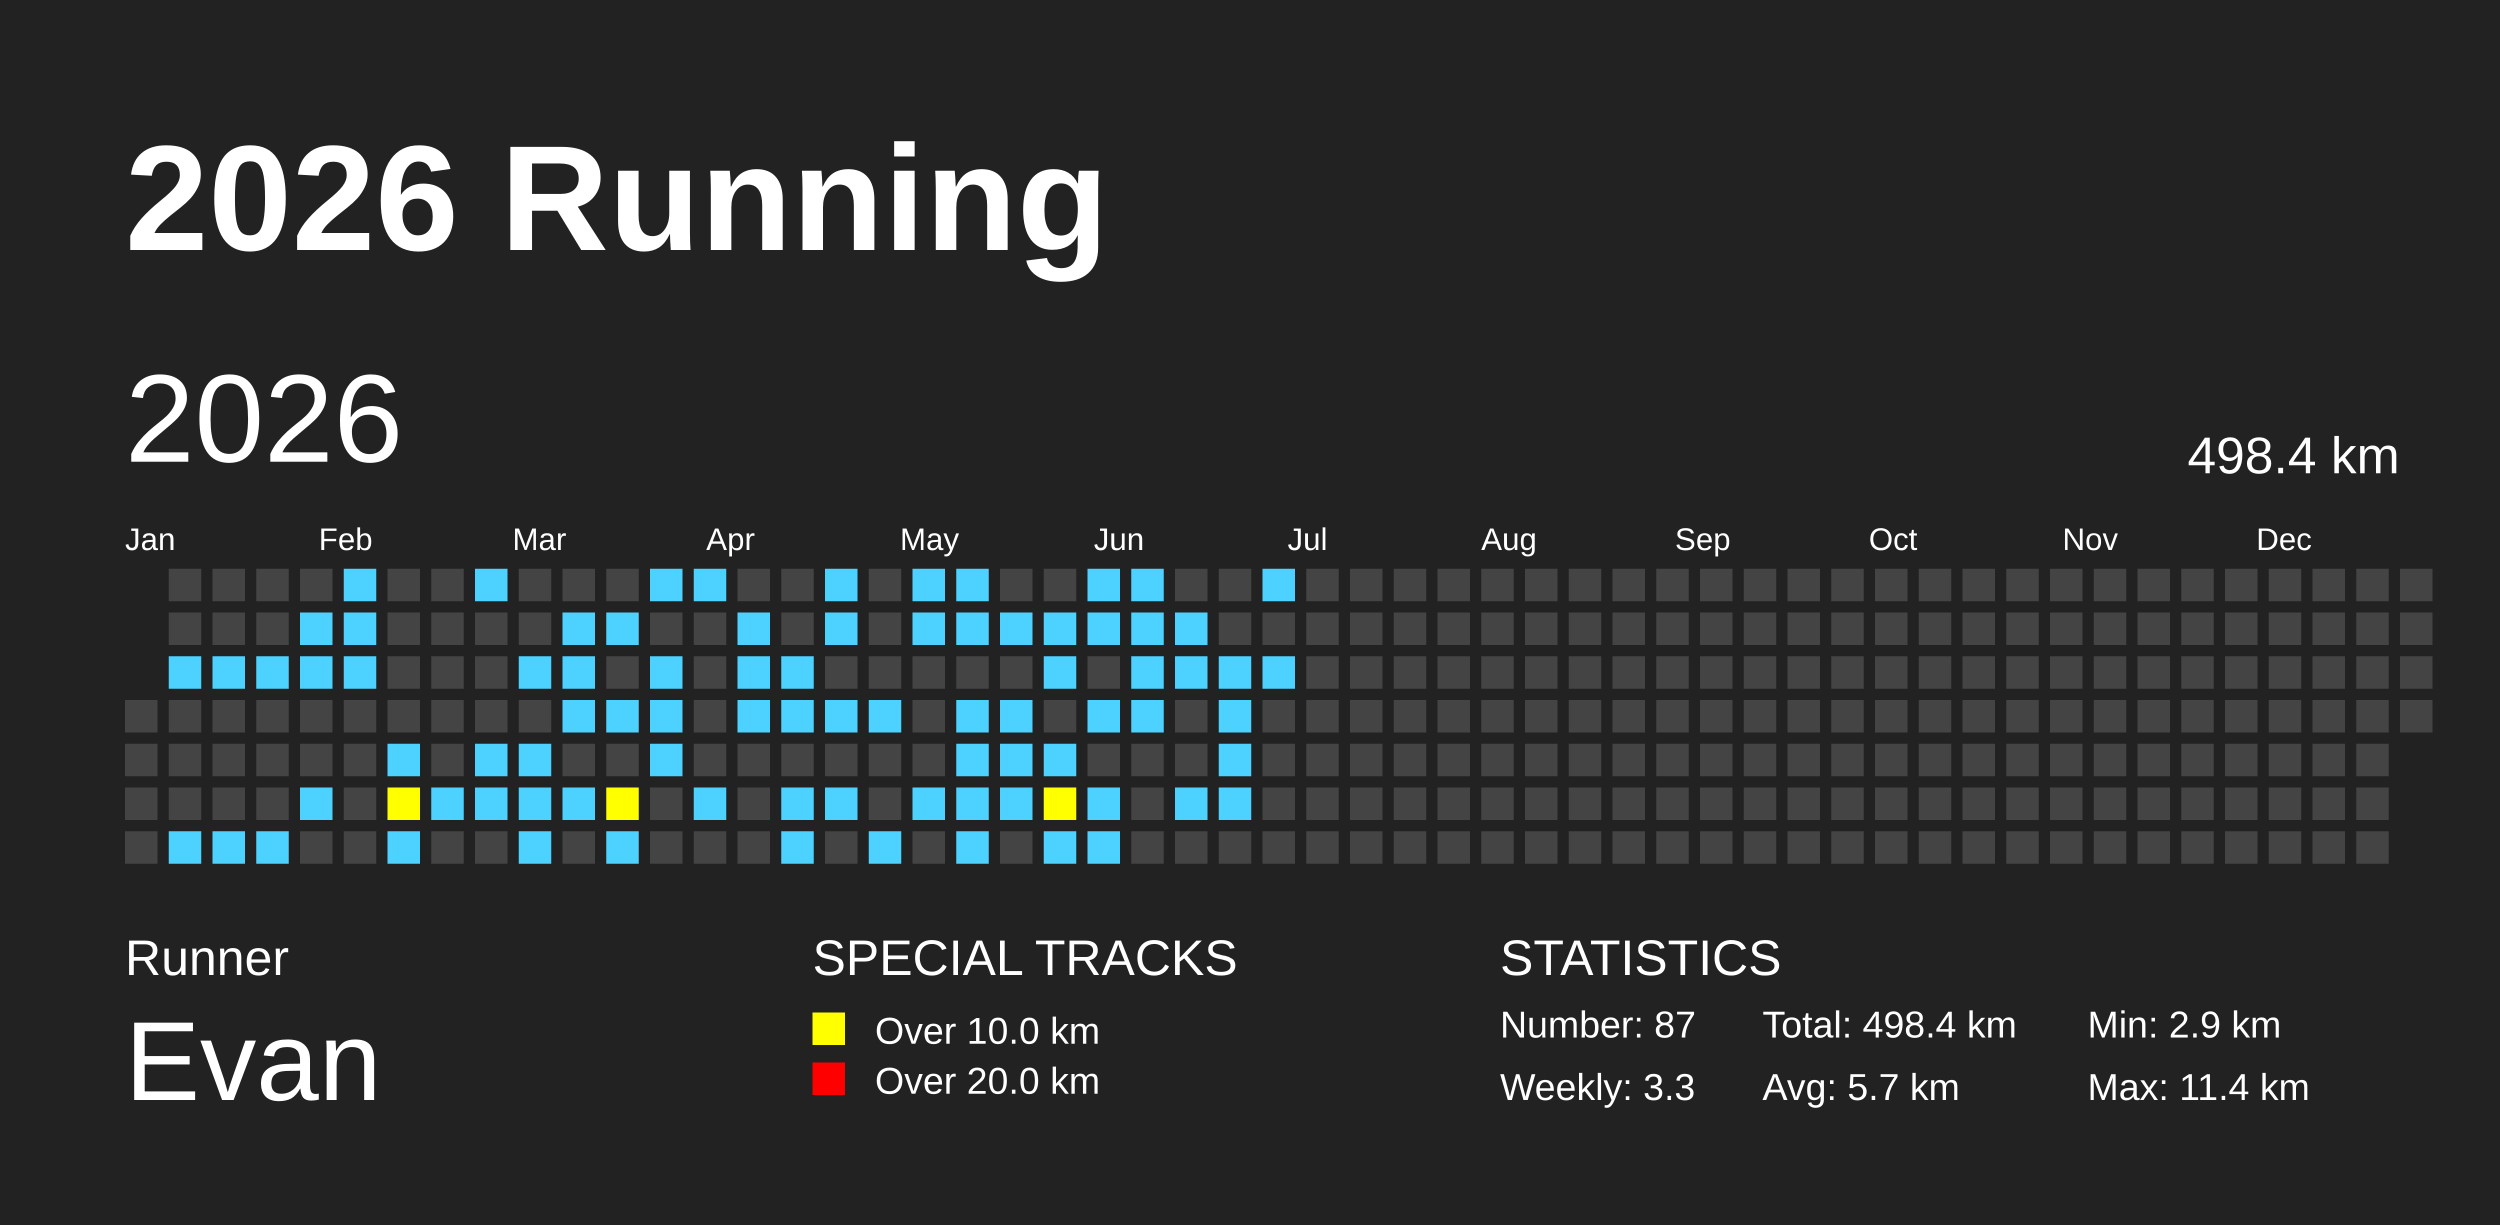
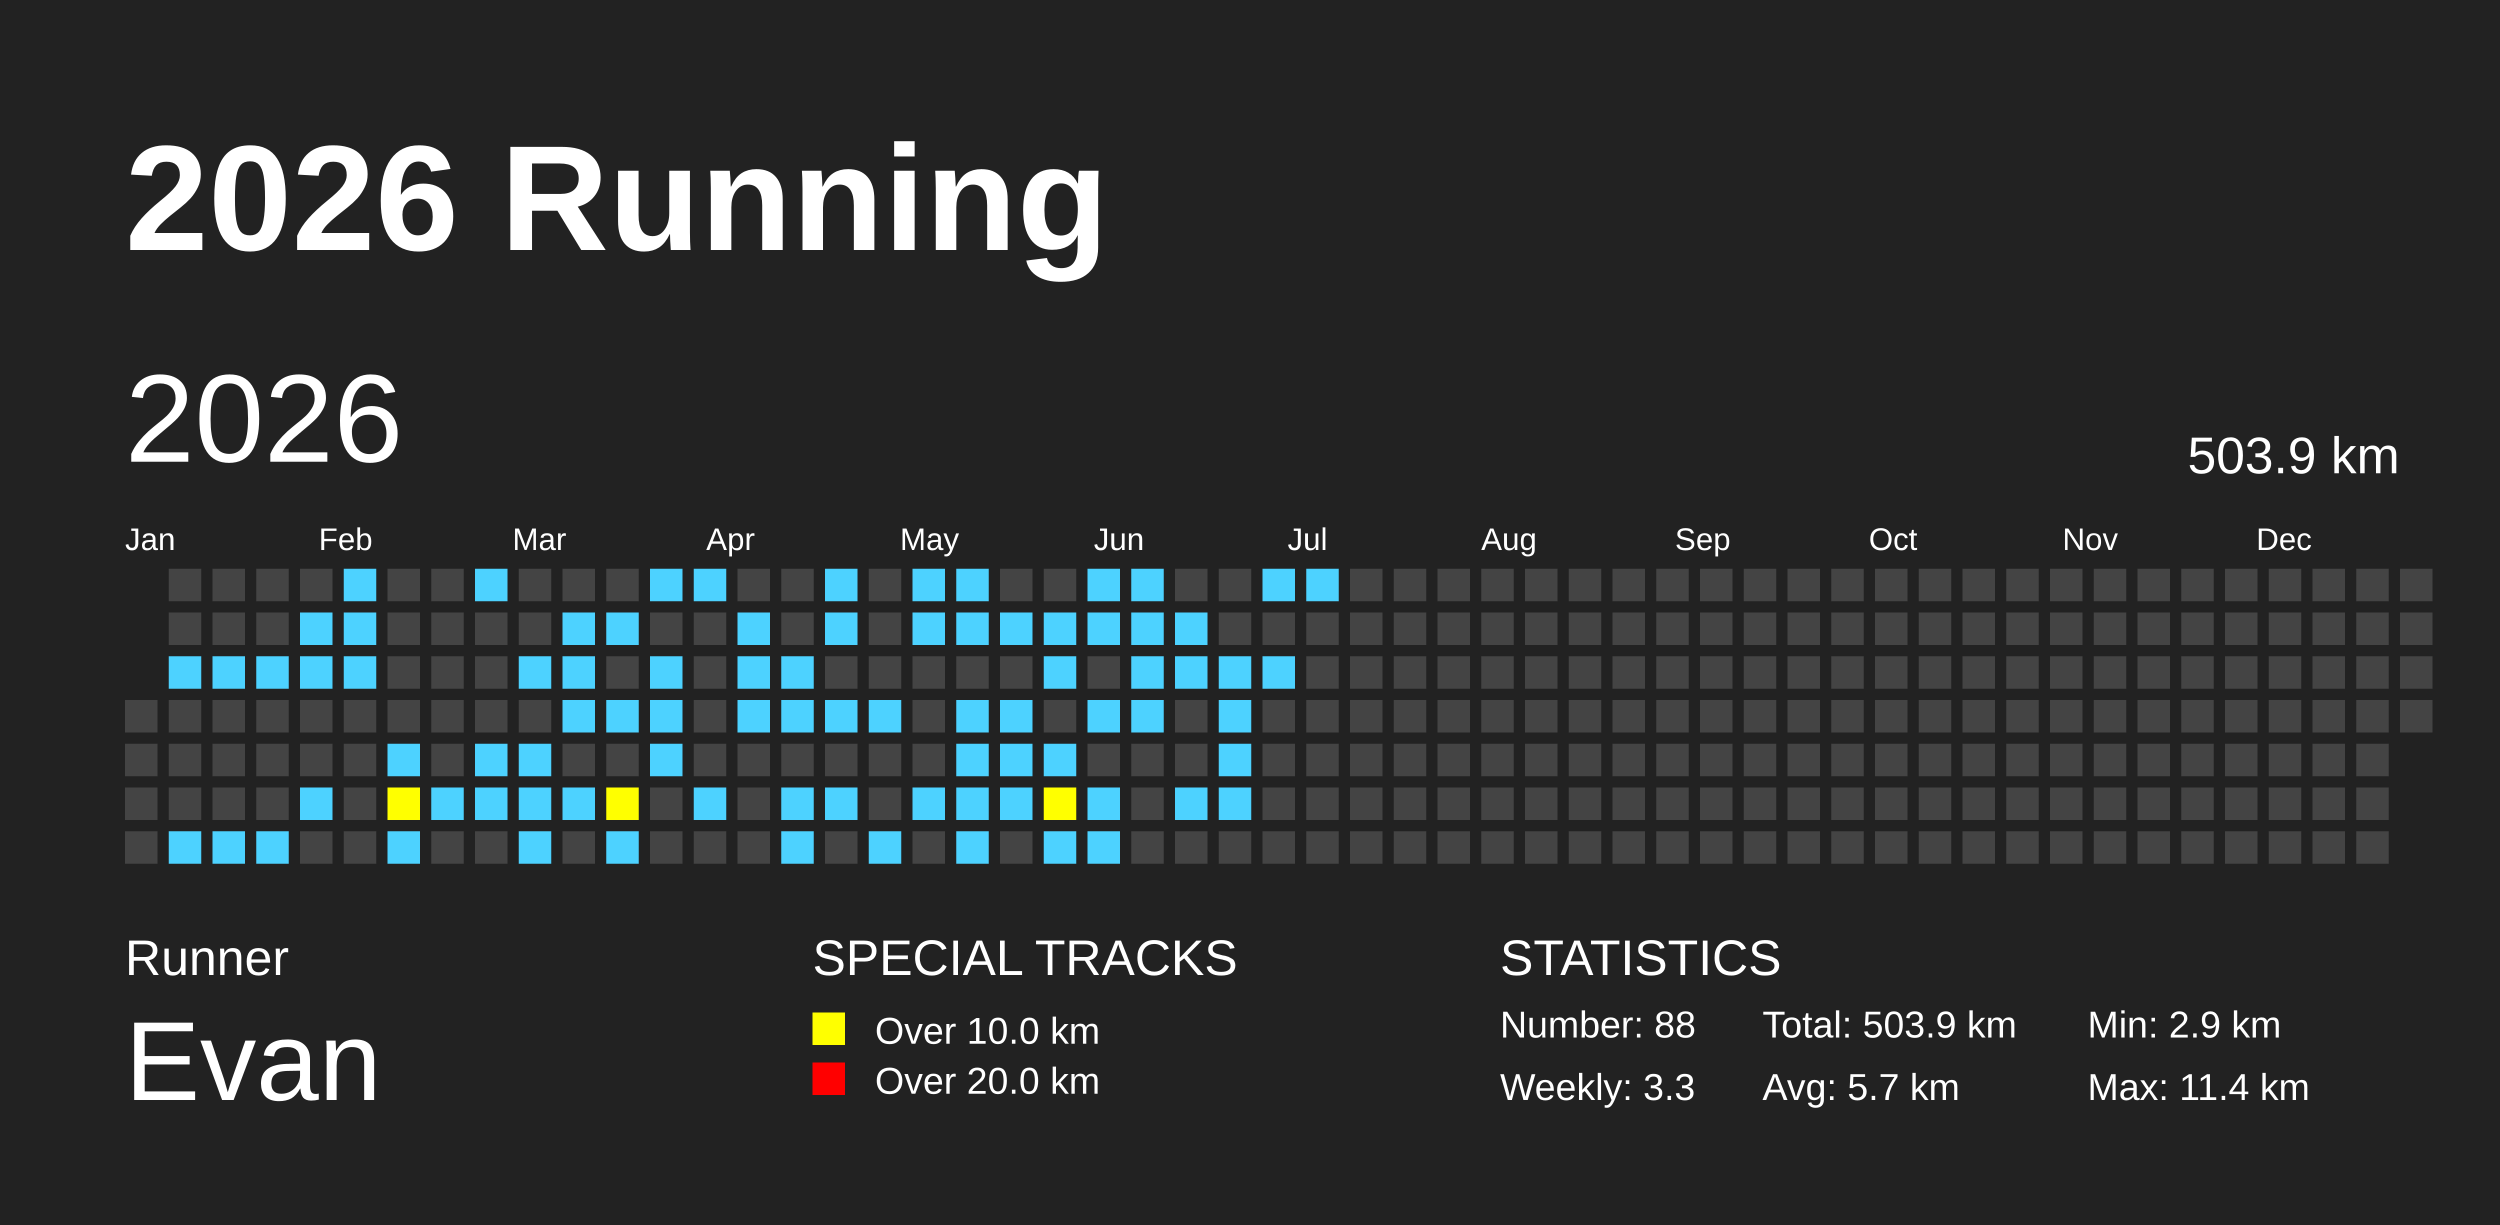
<svg xmlns="http://www.w3.org/2000/svg" baseProfile="full" height="98mm" version="1.1" viewBox="0,0,200,98" width="200mm">
  <defs />
  <rect fill="#222222" height="98" width="200" x="0" y="0" />
  <text fill="#FFFFFF" style="font-size:12px; font-family:Arial; font-weight:bold;" x="10" y="20">2026 Running</text>
  <text fill="#FFFFFF" style="font-size:4px; font-family:Arial" x="10" y="78">Runner</text>
  <text fill="#FFFFFF" style="font-size:9px; font-family:Arial" x="10" y="88">Evan</text>
  <text fill="#FFFFFF" style="font-size:4px; font-family:Arial" x="65" y="78">SPECIAL TRACKS</text>
  <rect fill="yellow" height="2.6" width="2.6" x="65" y="81" />
  <text fill="#FFFFFF" style="font-size:3px; font-family:Arial" x="70" y="83.5">Over 10.0 km</text>
  <rect fill="red" height="2.6" width="2.6" x="65" y="85" />
  <text fill="#FFFFFF" style="font-size:3px; font-family:Arial" x="70" y="87.5">Over 20.0 km</text>
  <text fill="#FFFFFF" style="font-size:4px; font-family:Arial" x="120" y="78">STATISTICS</text>
-   <text fill="#FFFFFF" style="font-size:3px; font-family:Arial" x="120" y="83">Number: 87</text>
+   <text fill="#FFFFFF" style="font-size:3px; font-family:Arial" x="120" y="83">Number: 88</text>
  <text fill="#FFFFFF" style="font-size:3px; font-family:Arial" x="120" y="88">Weekly: 3.3</text>
-   <text fill="#FFFFFF" style="font-size:3px; font-family:Arial" x="141" y="83">Total: 498.4 km</text>
+   <text fill="#FFFFFF" style="font-size:3px; font-family:Arial" x="141" y="83">Total: 503.9 km</text>
  <text fill="#FFFFFF" style="font-size:3px; font-family:Arial" x="141" y="88">Avg: 5.7 km</text>
  <text fill="#FFFFFF" style="font-size:3px; font-family:Arial" x="167" y="83">Min: 2.9 km</text>
  <text fill="#FFFFFF" style="font-size:3px; font-family:Arial" x="167" y="88">Max: 11.4 km</text>
  <text dominant-baseline="hanging" fill="#FFFFFF" style="font-size:10.0px; font-family:Arial;" x="10" y="30">2026</text>
-   <text dominant-baseline="hanging" fill="#FFFFFF" style="font-size:4.125px; font-family:Arial;" x="175" y="35">498.4 km</text>
+   <text dominant-baseline="hanging" fill="#FFFFFF" style="font-size:4.125px; font-family:Arial;" x="175" y="35">503.9 km</text>
  <text fill="#FFFFFF" style="font-size:2.5px; font-family:Arial" x="10.0" y="44">Jan</text>
  <text fill="#FFFFFF" style="font-size:2.5px; font-family:Arial" x="25.5" y="44">Feb</text>
  <text fill="#FFFFFF" style="font-size:2.5px; font-family:Arial" x="41.0" y="44">Mar</text>
  <text fill="#FFFFFF" style="font-size:2.5px; font-family:Arial" x="56.5" y="44">Apr</text>
  <text fill="#FFFFFF" style="font-size:2.5px; font-family:Arial" x="72.0" y="44">May</text>
  <text fill="#FFFFFF" style="font-size:2.5px; font-family:Arial" x="87.5" y="44">Jun</text>
  <text fill="#FFFFFF" style="font-size:2.5px; font-family:Arial" x="103.0" y="44">Jul</text>
  <text fill="#FFFFFF" style="font-size:2.5px; font-family:Arial" x="118.5" y="44">Aug</text>
  <text fill="#FFFFFF" style="font-size:2.5px; font-family:Arial" x="134.0" y="44">Sep</text>
  <text fill="#FFFFFF" style="font-size:2.5px; font-family:Arial" x="149.5" y="44">Oct</text>
  <text fill="#FFFFFF" style="font-size:2.5px; font-family:Arial" x="165.0" y="44">Nov</text>
  <text fill="#FFFFFF" style="font-size:2.5px; font-family:Arial" x="180.5" y="44">Dec</text>
  <rect fill="#444444" height="2.6" width="2.6" x="10.0" y="56.0" />
  <rect fill="#444444" height="2.6" width="2.6" x="10.0" y="59.5" />
  <rect fill="#444444" height="2.6" width="2.6" x="10.0" y="63.0" />
  <rect fill="#444444" height="2.6" width="2.6" x="10.0" y="66.5" />
  <rect fill="#444444" height="2.6" width="2.6" x="13.5" y="45.5" />
  <rect fill="#444444" height="2.6" width="2.6" x="13.5" y="49.0" />
  <rect fill="#4DD2FF" height="2.6" width="2.6" x="13.5" y="52.5" />
  <rect fill="#444444" height="2.6" width="2.6" x="13.5" y="56.0" />
  <rect fill="#444444" height="2.6" width="2.6" x="13.5" y="59.5" />
  <rect fill="#444444" height="2.6" width="2.6" x="13.5" y="63.0" />
  <rect fill="#4DD2FF" height="2.6" width="2.6" x="13.5" y="66.5" />
  <rect fill="#444444" height="2.6" width="2.6" x="17.0" y="45.5" />
  <rect fill="#444444" height="2.6" width="2.6" x="17.0" y="49.0" />
  <rect fill="#4DD2FF" height="2.6" width="2.6" x="17.0" y="52.5" />
  <rect fill="#444444" height="2.6" width="2.6" x="17.0" y="56.0" />
  <rect fill="#444444" height="2.6" width="2.6" x="17.0" y="59.5" />
  <rect fill="#444444" height="2.6" width="2.6" x="17.0" y="63.0" />
  <rect fill="#4DD2FF" height="2.6" width="2.6" x="17.0" y="66.5" />
  <rect fill="#444444" height="2.6" width="2.6" x="20.5" y="45.5" />
  <rect fill="#444444" height="2.6" width="2.6" x="20.5" y="49.0" />
  <rect fill="#4DD2FF" height="2.6" width="2.6" x="20.5" y="52.5" />
  <rect fill="#444444" height="2.6" width="2.6" x="20.5" y="56.0" />
  <rect fill="#444444" height="2.6" width="2.6" x="20.5" y="59.5" />
  <rect fill="#444444" height="2.6" width="2.6" x="20.5" y="63.0" />
  <rect fill="#4DD2FF" height="2.6" width="2.6" x="20.5" y="66.5" />
  <rect fill="#444444" height="2.6" width="2.6" x="24.0" y="45.5" />
  <rect fill="#4DD2FF" height="2.6" width="2.6" x="24.0" y="49.0" />
  <rect fill="#4DD2FF" height="2.6" width="2.6" x="24.0" y="52.5" />
  <rect fill="#444444" height="2.6" width="2.6" x="24.0" y="56.0" />
  <rect fill="#444444" height="2.6" width="2.6" x="24.0" y="59.5" />
  <rect fill="#4DD2FF" height="2.6" width="2.6" x="24.0" y="63.0" />
  <rect fill="#444444" height="2.6" width="2.6" x="24.0" y="66.5" />
  <rect fill="#4DD2FF" height="2.6" width="2.6" x="27.5" y="45.5" />
  <rect fill="#4DD2FF" height="2.6" width="2.6" x="27.5" y="49.0" />
  <rect fill="#4DD2FF" height="2.6" width="2.6" x="27.5" y="52.5" />
  <rect fill="#444444" height="2.6" width="2.6" x="27.5" y="56.0" />
  <rect fill="#444444" height="2.6" width="2.6" x="27.5" y="59.5" />
  <rect fill="#444444" height="2.6" width="2.6" x="27.5" y="63.0" />
  <rect fill="#444444" height="2.6" width="2.6" x="27.5" y="66.5" />
  <rect fill="#444444" height="2.6" width="2.6" x="31.0" y="45.5" />
  <rect fill="#444444" height="2.6" width="2.6" x="31.0" y="49.0" />
  <rect fill="#444444" height="2.6" width="2.6" x="31.0" y="52.5" />
  <rect fill="#444444" height="2.6" width="2.6" x="31.0" y="56.0" />
  <rect fill="#4DD2FF" height="2.6" width="2.6" x="31.0" y="59.5" />
  <rect fill="yellow" height="2.6" width="2.6" x="31.0" y="63.0" />
  <rect fill="#4DD2FF" height="2.6" width="2.6" x="31.0" y="66.5" />
  <rect fill="#444444" height="2.6" width="2.6" x="34.5" y="45.5" />
  <rect fill="#444444" height="2.6" width="2.6" x="34.5" y="49.0" />
  <rect fill="#444444" height="2.6" width="2.6" x="34.5" y="52.5" />
  <rect fill="#444444" height="2.6" width="2.6" x="34.5" y="56.0" />
  <rect fill="#444444" height="2.6" width="2.6" x="34.5" y="59.5" />
  <rect fill="#4DD2FF" height="2.6" width="2.6" x="34.5" y="63.0" />
  <rect fill="#444444" height="2.6" width="2.6" x="34.5" y="66.5" />
  <rect fill="#4DD2FF" height="2.6" width="2.6" x="38.0" y="45.5" />
  <rect fill="#444444" height="2.6" width="2.6" x="38.0" y="49.0" />
  <rect fill="#444444" height="2.6" width="2.6" x="38.0" y="52.5" />
  <rect fill="#444444" height="2.6" width="2.6" x="38.0" y="56.0" />
  <rect fill="#4DD2FF" height="2.6" width="2.6" x="38.0" y="59.5" />
  <rect fill="#4DD2FF" height="2.6" width="2.6" x="38.0" y="63.0" />
  <rect fill="#444444" height="2.6" width="2.6" x="38.0" y="66.5" />
  <rect fill="#444444" height="2.6" width="2.6" x="41.5" y="45.5" />
  <rect fill="#444444" height="2.6" width="2.6" x="41.5" y="49.0" />
  <rect fill="#4DD2FF" height="2.6" width="2.6" x="41.5" y="52.5" />
  <rect fill="#444444" height="2.6" width="2.6" x="41.5" y="56.0" />
  <rect fill="#4DD2FF" height="2.6" width="2.6" x="41.5" y="59.5" />
  <rect fill="#4DD2FF" height="2.6" width="2.6" x="41.5" y="63.0" />
  <rect fill="#4DD2FF" height="2.6" width="2.6" x="41.5" y="66.5" />
  <rect fill="#444444" height="2.6" width="2.6" x="45.0" y="45.5" />
  <rect fill="#4DD2FF" height="2.6" width="2.6" x="45.0" y="49.0" />
  <rect fill="#4DD2FF" height="2.6" width="2.6" x="45.0" y="52.5" />
  <rect fill="#4DD2FF" height="2.6" width="2.6" x="45.0" y="56.0" />
  <rect fill="#444444" height="2.6" width="2.6" x="45.0" y="59.5" />
  <rect fill="#4DD2FF" height="2.6" width="2.6" x="45.0" y="63.0" />
  <rect fill="#444444" height="2.6" width="2.6" x="45.0" y="66.5" />
  <rect fill="#444444" height="2.6" width="2.6" x="48.5" y="45.5" />
  <rect fill="#4DD2FF" height="2.6" width="2.6" x="48.5" y="49.0" />
  <rect fill="#444444" height="2.6" width="2.6" x="48.5" y="52.5" />
  <rect fill="#4DD2FF" height="2.6" width="2.6" x="48.5" y="56.0" />
  <rect fill="#444444" height="2.6" width="2.6" x="48.5" y="59.5" />
  <rect fill="yellow" height="2.6" width="2.6" x="48.5" y="63.0" />
  <rect fill="#4DD2FF" height="2.6" width="2.6" x="48.5" y="66.5" />
  <rect fill="#4DD2FF" height="2.6" width="2.6" x="52.0" y="45.5" />
  <rect fill="#444444" height="2.6" width="2.6" x="52.0" y="49.0" />
  <rect fill="#4DD2FF" height="2.6" width="2.6" x="52.0" y="52.5" />
  <rect fill="#4DD2FF" height="2.6" width="2.6" x="52.0" y="56.0" />
  <rect fill="#4DD2FF" height="2.6" width="2.6" x="52.0" y="59.5" />
  <rect fill="#444444" height="2.6" width="2.6" x="52.0" y="63.0" />
  <rect fill="#444444" height="2.6" width="2.6" x="52.0" y="66.5" />
  <rect fill="#4DD2FF" height="2.6" width="2.6" x="55.5" y="45.5" />
  <rect fill="#444444" height="2.6" width="2.6" x="55.5" y="49.0" />
  <rect fill="#444444" height="2.6" width="2.6" x="55.5" y="52.5" />
  <rect fill="#444444" height="2.6" width="2.6" x="55.5" y="56.0" />
  <rect fill="#444444" height="2.6" width="2.6" x="55.5" y="59.5" />
  <rect fill="#4DD2FF" height="2.6" width="2.6" x="55.5" y="63.0" />
  <rect fill="#444444" height="2.6" width="2.6" x="55.5" y="66.5" />
  <rect fill="#444444" height="2.6" width="2.6" x="59.0" y="45.5" />
  <rect fill="#4DD2FF" height="2.6" width="2.6" x="59.0" y="49.0" />
  <rect fill="#4DD2FF" height="2.6" width="2.6" x="59.0" y="52.5" />
  <rect fill="#4DD2FF" height="2.6" width="2.6" x="59.0" y="56.0" />
  <rect fill="#444444" height="2.6" width="2.6" x="59.0" y="59.5" />
  <rect fill="#444444" height="2.6" width="2.6" x="59.0" y="63.0" />
  <rect fill="#444444" height="2.6" width="2.6" x="59.0" y="66.5" />
  <rect fill="#444444" height="2.6" width="2.6" x="62.5" y="45.5" />
  <rect fill="#444444" height="2.6" width="2.6" x="62.5" y="49.0" />
  <rect fill="#4DD2FF" height="2.6" width="2.6" x="62.5" y="52.5" />
  <rect fill="#4DD2FF" height="2.6" width="2.6" x="62.5" y="56.0" />
  <rect fill="#444444" height="2.6" width="2.6" x="62.5" y="59.5" />
  <rect fill="#4DD2FF" height="2.6" width="2.6" x="62.5" y="63.0" />
  <rect fill="#4DD2FF" height="2.6" width="2.6" x="62.5" y="66.5" />
  <rect fill="#4DD2FF" height="2.6" width="2.6" x="66.0" y="45.5" />
  <rect fill="#4DD2FF" height="2.6" width="2.6" x="66.0" y="49.0" />
  <rect fill="#444444" height="2.6" width="2.6" x="66.0" y="52.5" />
  <rect fill="#4DD2FF" height="2.6" width="2.6" x="66.0" y="56.0" />
  <rect fill="#444444" height="2.6" width="2.6" x="66.0" y="59.5" />
  <rect fill="#4DD2FF" height="2.6" width="2.6" x="66.0" y="63.0" />
  <rect fill="#444444" height="2.6" width="2.6" x="66.0" y="66.5" />
  <rect fill="#444444" height="2.6" width="2.6" x="69.5" y="45.5" />
  <rect fill="#444444" height="2.6" width="2.6" x="69.5" y="49.0" />
  <rect fill="#444444" height="2.6" width="2.6" x="69.5" y="52.5" />
  <rect fill="#4DD2FF" height="2.6" width="2.6" x="69.5" y="56.0" />
  <rect fill="#444444" height="2.6" width="2.6" x="69.5" y="59.5" />
  <rect fill="#444444" height="2.6" width="2.6" x="69.5" y="63.0" />
  <rect fill="#4DD2FF" height="2.6" width="2.6" x="69.5" y="66.5" />
  <rect fill="#4DD2FF" height="2.6" width="2.6" x="73.0" y="45.5" />
  <rect fill="#4DD2FF" height="2.6" width="2.6" x="73.0" y="49.0" />
  <rect fill="#444444" height="2.6" width="2.6" x="73.0" y="52.5" />
  <rect fill="#444444" height="2.6" width="2.6" x="73.0" y="56.0" />
  <rect fill="#444444" height="2.6" width="2.6" x="73.0" y="59.5" />
  <rect fill="#4DD2FF" height="2.6" width="2.6" x="73.0" y="63.0" />
  <rect fill="#444444" height="2.6" width="2.6" x="73.0" y="66.5" />
  <rect fill="#4DD2FF" height="2.6" width="2.6" x="76.5" y="45.5" />
  <rect fill="#4DD2FF" height="2.6" width="2.6" x="76.5" y="49.0" />
  <rect fill="#444444" height="2.6" width="2.6" x="76.5" y="52.5" />
  <rect fill="#4DD2FF" height="2.6" width="2.6" x="76.5" y="56.0" />
  <rect fill="#4DD2FF" height="2.6" width="2.6" x="76.5" y="59.5" />
  <rect fill="#4DD2FF" height="2.6" width="2.6" x="76.5" y="63.0" />
  <rect fill="#4DD2FF" height="2.6" width="2.6" x="76.5" y="66.5" />
  <rect fill="#444444" height="2.6" width="2.6" x="80.0" y="45.5" />
  <rect fill="#4DD2FF" height="2.6" width="2.6" x="80.0" y="49.0" />
  <rect fill="#444444" height="2.6" width="2.6" x="80.0" y="52.5" />
  <rect fill="#4DD2FF" height="2.6" width="2.6" x="80.0" y="56.0" />
  <rect fill="#4DD2FF" height="2.6" width="2.6" x="80.0" y="59.5" />
  <rect fill="#4DD2FF" height="2.6" width="2.6" x="80.0" y="63.0" />
  <rect fill="#444444" height="2.6" width="2.6" x="80.0" y="66.5" />
  <rect fill="#444444" height="2.6" width="2.6" x="83.5" y="45.5" />
  <rect fill="#4DD2FF" height="2.6" width="2.6" x="83.5" y="49.0" />
  <rect fill="#4DD2FF" height="2.6" width="2.6" x="83.5" y="52.5" />
  <rect fill="#444444" height="2.6" width="2.6" x="83.5" y="56.0" />
  <rect fill="#4DD2FF" height="2.6" width="2.6" x="83.5" y="59.5" />
  <rect fill="yellow" height="2.6" width="2.6" x="83.5" y="63.0" />
  <rect fill="#4DD2FF" height="2.6" width="2.6" x="83.5" y="66.5" />
  <rect fill="#4DD2FF" height="2.6" width="2.6" x="87.0" y="45.5" />
  <rect fill="#4DD2FF" height="2.6" width="2.6" x="87.0" y="49.0" />
  <rect fill="#444444" height="2.6" width="2.6" x="87.0" y="52.5" />
  <rect fill="#4DD2FF" height="2.6" width="2.6" x="87.0" y="56.0" />
  <rect fill="#444444" height="2.6" width="2.6" x="87.0" y="59.5" />
  <rect fill="#4DD2FF" height="2.6" width="2.6" x="87.0" y="63.0" />
  <rect fill="#4DD2FF" height="2.6" width="2.6" x="87.0" y="66.5" />
  <rect fill="#4DD2FF" height="2.6" width="2.6" x="90.5" y="45.5" />
  <rect fill="#4DD2FF" height="2.6" width="2.6" x="90.5" y="49.0" />
  <rect fill="#4DD2FF" height="2.6" width="2.6" x="90.5" y="52.5" />
  <rect fill="#4DD2FF" height="2.6" width="2.6" x="90.5" y="56.0" />
  <rect fill="#444444" height="2.6" width="2.6" x="90.5" y="59.5" />
  <rect fill="#444444" height="2.6" width="2.6" x="90.5" y="63.0" />
  <rect fill="#444444" height="2.6" width="2.6" x="90.5" y="66.5" />
  <rect fill="#444444" height="2.6" width="2.6" x="94.0" y="45.5" />
  <rect fill="#4DD2FF" height="2.6" width="2.6" x="94.0" y="49.0" />
  <rect fill="#4DD2FF" height="2.6" width="2.6" x="94.0" y="52.5" />
  <rect fill="#444444" height="2.6" width="2.6" x="94.0" y="56.0" />
  <rect fill="#444444" height="2.6" width="2.6" x="94.0" y="59.5" />
  <rect fill="#4DD2FF" height="2.6" width="2.6" x="94.0" y="63.0" />
  <rect fill="#444444" height="2.6" width="2.6" x="94.0" y="66.5" />
  <rect fill="#444444" height="2.6" width="2.6" x="97.5" y="45.5" />
  <rect fill="#444444" height="2.6" width="2.6" x="97.5" y="49.0" />
  <rect fill="#4DD2FF" height="2.6" width="2.6" x="97.5" y="52.5" />
  <rect fill="#4DD2FF" height="2.6" width="2.6" x="97.5" y="56.0" />
  <rect fill="#4DD2FF" height="2.6" width="2.6" x="97.5" y="59.5" />
  <rect fill="#4DD2FF" height="2.6" width="2.6" x="97.5" y="63.0" />
  <rect fill="#444444" height="2.6" width="2.6" x="97.5" y="66.5" />
  <rect fill="#4DD2FF" height="2.6" width="2.6" x="101.0" y="45.5" />
  <rect fill="#444444" height="2.6" width="2.6" x="101.0" y="49.0" />
  <rect fill="#4DD2FF" height="2.6" width="2.6" x="101.0" y="52.5" />
  <rect fill="#444444" height="2.6" width="2.6" x="101.0" y="56.0" />
  <rect fill="#444444" height="2.6" width="2.6" x="101.0" y="59.5" />
  <rect fill="#444444" height="2.6" width="2.6" x="101.0" y="63.0" />
  <rect fill="#444444" height="2.6" width="2.6" x="101.0" y="66.5" />
-   <rect fill="#444444" height="2.6" width="2.6" x="104.5" y="45.5" />
+   <rect fill="#4DD2FF" height="2.6" width="2.6" x="104.5" y="45.5" />
  <rect fill="#444444" height="2.6" width="2.6" x="104.5" y="49.0" />
  <rect fill="#444444" height="2.6" width="2.6" x="104.5" y="52.5" />
  <rect fill="#444444" height="2.6" width="2.6" x="104.5" y="56.0" />
  <rect fill="#444444" height="2.6" width="2.6" x="104.5" y="59.5" />
  <rect fill="#444444" height="2.6" width="2.6" x="104.5" y="63.0" />
  <rect fill="#444444" height="2.6" width="2.6" x="104.5" y="66.5" />
  <rect fill="#444444" height="2.6" width="2.6" x="108.0" y="45.5" />
  <rect fill="#444444" height="2.6" width="2.6" x="108.0" y="49.0" />
  <rect fill="#444444" height="2.6" width="2.6" x="108.0" y="52.5" />
  <rect fill="#444444" height="2.6" width="2.6" x="108.0" y="56.0" />
  <rect fill="#444444" height="2.6" width="2.6" x="108.0" y="59.5" />
  <rect fill="#444444" height="2.6" width="2.6" x="108.0" y="63.0" />
  <rect fill="#444444" height="2.6" width="2.6" x="108.0" y="66.5" />
  <rect fill="#444444" height="2.6" width="2.6" x="111.5" y="45.5" />
  <rect fill="#444444" height="2.6" width="2.6" x="111.5" y="49.0" />
  <rect fill="#444444" height="2.6" width="2.6" x="111.5" y="52.5" />
  <rect fill="#444444" height="2.6" width="2.6" x="111.5" y="56.0" />
  <rect fill="#444444" height="2.6" width="2.6" x="111.5" y="59.5" />
  <rect fill="#444444" height="2.6" width="2.6" x="111.5" y="63.0" />
  <rect fill="#444444" height="2.6" width="2.6" x="111.5" y="66.5" />
  <rect fill="#444444" height="2.6" width="2.6" x="115.0" y="45.5" />
  <rect fill="#444444" height="2.6" width="2.6" x="115.0" y="49.0" />
  <rect fill="#444444" height="2.6" width="2.6" x="115.0" y="52.5" />
  <rect fill="#444444" height="2.6" width="2.6" x="115.0" y="56.0" />
  <rect fill="#444444" height="2.6" width="2.6" x="115.0" y="59.5" />
  <rect fill="#444444" height="2.6" width="2.6" x="115.0" y="63.0" />
  <rect fill="#444444" height="2.6" width="2.6" x="115.0" y="66.5" />
  <rect fill="#444444" height="2.6" width="2.6" x="118.5" y="45.5" />
  <rect fill="#444444" height="2.6" width="2.6" x="118.5" y="49.0" />
  <rect fill="#444444" height="2.6" width="2.6" x="118.5" y="52.5" />
  <rect fill="#444444" height="2.6" width="2.6" x="118.5" y="56.0" />
  <rect fill="#444444" height="2.6" width="2.6" x="118.5" y="59.5" />
  <rect fill="#444444" height="2.6" width="2.6" x="118.5" y="63.0" />
  <rect fill="#444444" height="2.6" width="2.6" x="118.5" y="66.5" />
  <rect fill="#444444" height="2.6" width="2.6" x="122.0" y="45.5" />
  <rect fill="#444444" height="2.6" width="2.6" x="122.0" y="49.0" />
  <rect fill="#444444" height="2.6" width="2.6" x="122.0" y="52.5" />
  <rect fill="#444444" height="2.6" width="2.6" x="122.0" y="56.0" />
  <rect fill="#444444" height="2.6" width="2.6" x="122.0" y="59.5" />
  <rect fill="#444444" height="2.6" width="2.6" x="122.0" y="63.0" />
  <rect fill="#444444" height="2.6" width="2.6" x="122.0" y="66.5" />
  <rect fill="#444444" height="2.6" width="2.6" x="125.5" y="45.5" />
  <rect fill="#444444" height="2.6" width="2.6" x="125.5" y="49.0" />
  <rect fill="#444444" height="2.6" width="2.6" x="125.5" y="52.5" />
  <rect fill="#444444" height="2.6" width="2.6" x="125.5" y="56.0" />
  <rect fill="#444444" height="2.6" width="2.6" x="125.5" y="59.5" />
  <rect fill="#444444" height="2.6" width="2.6" x="125.5" y="63.0" />
  <rect fill="#444444" height="2.6" width="2.6" x="125.5" y="66.5" />
  <rect fill="#444444" height="2.6" width="2.6" x="129.0" y="45.5" />
  <rect fill="#444444" height="2.6" width="2.6" x="129.0" y="49.0" />
  <rect fill="#444444" height="2.6" width="2.6" x="129.0" y="52.5" />
  <rect fill="#444444" height="2.6" width="2.6" x="129.0" y="56.0" />
  <rect fill="#444444" height="2.6" width="2.6" x="129.0" y="59.5" />
  <rect fill="#444444" height="2.6" width="2.6" x="129.0" y="63.0" />
  <rect fill="#444444" height="2.6" width="2.6" x="129.0" y="66.5" />
  <rect fill="#444444" height="2.6" width="2.6" x="132.5" y="45.5" />
  <rect fill="#444444" height="2.6" width="2.6" x="132.5" y="49.0" />
  <rect fill="#444444" height="2.6" width="2.6" x="132.5" y="52.5" />
  <rect fill="#444444" height="2.6" width="2.6" x="132.5" y="56.0" />
  <rect fill="#444444" height="2.6" width="2.6" x="132.5" y="59.5" />
  <rect fill="#444444" height="2.6" width="2.6" x="132.5" y="63.0" />
  <rect fill="#444444" height="2.6" width="2.6" x="132.5" y="66.5" />
  <rect fill="#444444" height="2.6" width="2.6" x="136.0" y="45.5" />
  <rect fill="#444444" height="2.6" width="2.6" x="136.0" y="49.0" />
  <rect fill="#444444" height="2.6" width="2.6" x="136.0" y="52.5" />
  <rect fill="#444444" height="2.6" width="2.6" x="136.0" y="56.0" />
  <rect fill="#444444" height="2.6" width="2.6" x="136.0" y="59.5" />
  <rect fill="#444444" height="2.6" width="2.6" x="136.0" y="63.0" />
  <rect fill="#444444" height="2.6" width="2.6" x="136.0" y="66.5" />
  <rect fill="#444444" height="2.6" width="2.6" x="139.5" y="45.5" />
  <rect fill="#444444" height="2.6" width="2.6" x="139.5" y="49.0" />
  <rect fill="#444444" height="2.6" width="2.6" x="139.5" y="52.5" />
  <rect fill="#444444" height="2.6" width="2.6" x="139.5" y="56.0" />
  <rect fill="#444444" height="2.6" width="2.6" x="139.5" y="59.5" />
  <rect fill="#444444" height="2.6" width="2.6" x="139.5" y="63.0" />
  <rect fill="#444444" height="2.6" width="2.6" x="139.5" y="66.5" />
  <rect fill="#444444" height="2.6" width="2.6" x="143.0" y="45.5" />
  <rect fill="#444444" height="2.6" width="2.6" x="143.0" y="49.0" />
  <rect fill="#444444" height="2.6" width="2.6" x="143.0" y="52.5" />
  <rect fill="#444444" height="2.6" width="2.6" x="143.0" y="56.0" />
  <rect fill="#444444" height="2.6" width="2.6" x="143.0" y="59.5" />
  <rect fill="#444444" height="2.6" width="2.6" x="143.0" y="63.0" />
  <rect fill="#444444" height="2.6" width="2.6" x="143.0" y="66.5" />
  <rect fill="#444444" height="2.6" width="2.6" x="146.5" y="45.5" />
  <rect fill="#444444" height="2.6" width="2.6" x="146.5" y="49.0" />
  <rect fill="#444444" height="2.6" width="2.6" x="146.5" y="52.5" />
  <rect fill="#444444" height="2.6" width="2.6" x="146.5" y="56.0" />
  <rect fill="#444444" height="2.6" width="2.6" x="146.5" y="59.5" />
  <rect fill="#444444" height="2.6" width="2.6" x="146.5" y="63.0" />
  <rect fill="#444444" height="2.6" width="2.6" x="146.5" y="66.5" />
  <rect fill="#444444" height="2.6" width="2.6" x="150.0" y="45.5" />
  <rect fill="#444444" height="2.6" width="2.6" x="150.0" y="49.0" />
  <rect fill="#444444" height="2.6" width="2.6" x="150.0" y="52.5" />
  <rect fill="#444444" height="2.6" width="2.6" x="150.0" y="56.0" />
  <rect fill="#444444" height="2.6" width="2.6" x="150.0" y="59.5" />
  <rect fill="#444444" height="2.6" width="2.6" x="150.0" y="63.0" />
  <rect fill="#444444" height="2.6" width="2.6" x="150.0" y="66.5" />
  <rect fill="#444444" height="2.6" width="2.6" x="153.5" y="45.5" />
  <rect fill="#444444" height="2.6" width="2.6" x="153.5" y="49.0" />
  <rect fill="#444444" height="2.6" width="2.6" x="153.5" y="52.5" />
  <rect fill="#444444" height="2.6" width="2.6" x="153.5" y="56.0" />
  <rect fill="#444444" height="2.6" width="2.6" x="153.5" y="59.5" />
  <rect fill="#444444" height="2.6" width="2.6" x="153.5" y="63.0" />
  <rect fill="#444444" height="2.6" width="2.6" x="153.5" y="66.5" />
  <rect fill="#444444" height="2.6" width="2.6" x="157.0" y="45.5" />
  <rect fill="#444444" height="2.6" width="2.6" x="157.0" y="49.0" />
  <rect fill="#444444" height="2.6" width="2.6" x="157.0" y="52.5" />
  <rect fill="#444444" height="2.6" width="2.6" x="157.0" y="56.0" />
  <rect fill="#444444" height="2.6" width="2.6" x="157.0" y="59.5" />
  <rect fill="#444444" height="2.6" width="2.6" x="157.0" y="63.0" />
  <rect fill="#444444" height="2.6" width="2.6" x="157.0" y="66.5" />
  <rect fill="#444444" height="2.6" width="2.6" x="160.5" y="45.5" />
  <rect fill="#444444" height="2.6" width="2.6" x="160.5" y="49.0" />
  <rect fill="#444444" height="2.6" width="2.6" x="160.5" y="52.5" />
  <rect fill="#444444" height="2.6" width="2.6" x="160.5" y="56.0" />
  <rect fill="#444444" height="2.6" width="2.6" x="160.5" y="59.5" />
  <rect fill="#444444" height="2.6" width="2.6" x="160.5" y="63.0" />
  <rect fill="#444444" height="2.6" width="2.6" x="160.5" y="66.5" />
  <rect fill="#444444" height="2.6" width="2.6" x="164.0" y="45.5" />
  <rect fill="#444444" height="2.6" width="2.6" x="164.0" y="49.0" />
  <rect fill="#444444" height="2.6" width="2.6" x="164.0" y="52.5" />
  <rect fill="#444444" height="2.6" width="2.6" x="164.0" y="56.0" />
  <rect fill="#444444" height="2.6" width="2.6" x="164.0" y="59.5" />
  <rect fill="#444444" height="2.6" width="2.6" x="164.0" y="63.0" />
  <rect fill="#444444" height="2.6" width="2.6" x="164.0" y="66.5" />
  <rect fill="#444444" height="2.6" width="2.6" x="167.5" y="45.5" />
  <rect fill="#444444" height="2.6" width="2.6" x="167.5" y="49.0" />
  <rect fill="#444444" height="2.6" width="2.6" x="167.5" y="52.5" />
  <rect fill="#444444" height="2.6" width="2.6" x="167.5" y="56.0" />
  <rect fill="#444444" height="2.6" width="2.6" x="167.5" y="59.5" />
  <rect fill="#444444" height="2.6" width="2.6" x="167.5" y="63.0" />
  <rect fill="#444444" height="2.6" width="2.6" x="167.5" y="66.5" />
  <rect fill="#444444" height="2.6" width="2.6" x="171.0" y="45.5" />
  <rect fill="#444444" height="2.6" width="2.6" x="171.0" y="49.0" />
  <rect fill="#444444" height="2.6" width="2.6" x="171.0" y="52.5" />
  <rect fill="#444444" height="2.6" width="2.6" x="171.0" y="56.0" />
  <rect fill="#444444" height="2.6" width="2.6" x="171.0" y="59.5" />
  <rect fill="#444444" height="2.6" width="2.6" x="171.0" y="63.0" />
  <rect fill="#444444" height="2.6" width="2.6" x="171.0" y="66.5" />
  <rect fill="#444444" height="2.6" width="2.6" x="174.5" y="45.5" />
  <rect fill="#444444" height="2.6" width="2.6" x="174.5" y="49.0" />
  <rect fill="#444444" height="2.6" width="2.6" x="174.5" y="52.5" />
  <rect fill="#444444" height="2.6" width="2.6" x="174.5" y="56.0" />
  <rect fill="#444444" height="2.6" width="2.6" x="174.5" y="59.5" />
  <rect fill="#444444" height="2.6" width="2.6" x="174.5" y="63.0" />
  <rect fill="#444444" height="2.6" width="2.6" x="174.5" y="66.5" />
  <rect fill="#444444" height="2.6" width="2.6" x="178.0" y="45.5" />
  <rect fill="#444444" height="2.6" width="2.6" x="178.0" y="49.0" />
  <rect fill="#444444" height="2.6" width="2.6" x="178.0" y="52.5" />
  <rect fill="#444444" height="2.6" width="2.6" x="178.0" y="56.0" />
  <rect fill="#444444" height="2.6" width="2.6" x="178.0" y="59.5" />
  <rect fill="#444444" height="2.6" width="2.6" x="178.0" y="63.0" />
  <rect fill="#444444" height="2.6" width="2.6" x="178.0" y="66.5" />
  <rect fill="#444444" height="2.6" width="2.6" x="181.5" y="45.5" />
  <rect fill="#444444" height="2.6" width="2.6" x="181.5" y="49.0" />
  <rect fill="#444444" height="2.6" width="2.6" x="181.5" y="52.5" />
  <rect fill="#444444" height="2.6" width="2.6" x="181.5" y="56.0" />
  <rect fill="#444444" height="2.6" width="2.6" x="181.5" y="59.5" />
  <rect fill="#444444" height="2.6" width="2.6" x="181.5" y="63.0" />
  <rect fill="#444444" height="2.6" width="2.6" x="181.5" y="66.5" />
  <rect fill="#444444" height="2.6" width="2.6" x="185.0" y="45.5" />
  <rect fill="#444444" height="2.6" width="2.6" x="185.0" y="49.0" />
  <rect fill="#444444" height="2.6" width="2.6" x="185.0" y="52.5" />
  <rect fill="#444444" height="2.6" width="2.6" x="185.0" y="56.0" />
  <rect fill="#444444" height="2.6" width="2.6" x="185.0" y="59.5" />
  <rect fill="#444444" height="2.6" width="2.6" x="185.0" y="63.0" />
  <rect fill="#444444" height="2.6" width="2.6" x="185.0" y="66.5" />
  <rect fill="#444444" height="2.6" width="2.6" x="188.5" y="45.5" />
  <rect fill="#444444" height="2.6" width="2.6" x="188.5" y="49.0" />
  <rect fill="#444444" height="2.6" width="2.6" x="188.5" y="52.5" />
  <rect fill="#444444" height="2.6" width="2.6" x="188.5" y="56.0" />
  <rect fill="#444444" height="2.6" width="2.6" x="188.5" y="59.5" />
  <rect fill="#444444" height="2.6" width="2.6" x="188.5" y="63.0" />
  <rect fill="#444444" height="2.6" width="2.6" x="188.5" y="66.5" />
  <rect fill="#444444" height="2.6" width="2.6" x="192.0" y="45.5" />
  <rect fill="#444444" height="2.6" width="2.6" x="192.0" y="49.0" />
  <rect fill="#444444" height="2.6" width="2.6" x="192.0" y="52.5" />
  <rect fill="#444444" height="2.6" width="2.6" x="192.0" y="56.0" />
</svg>
